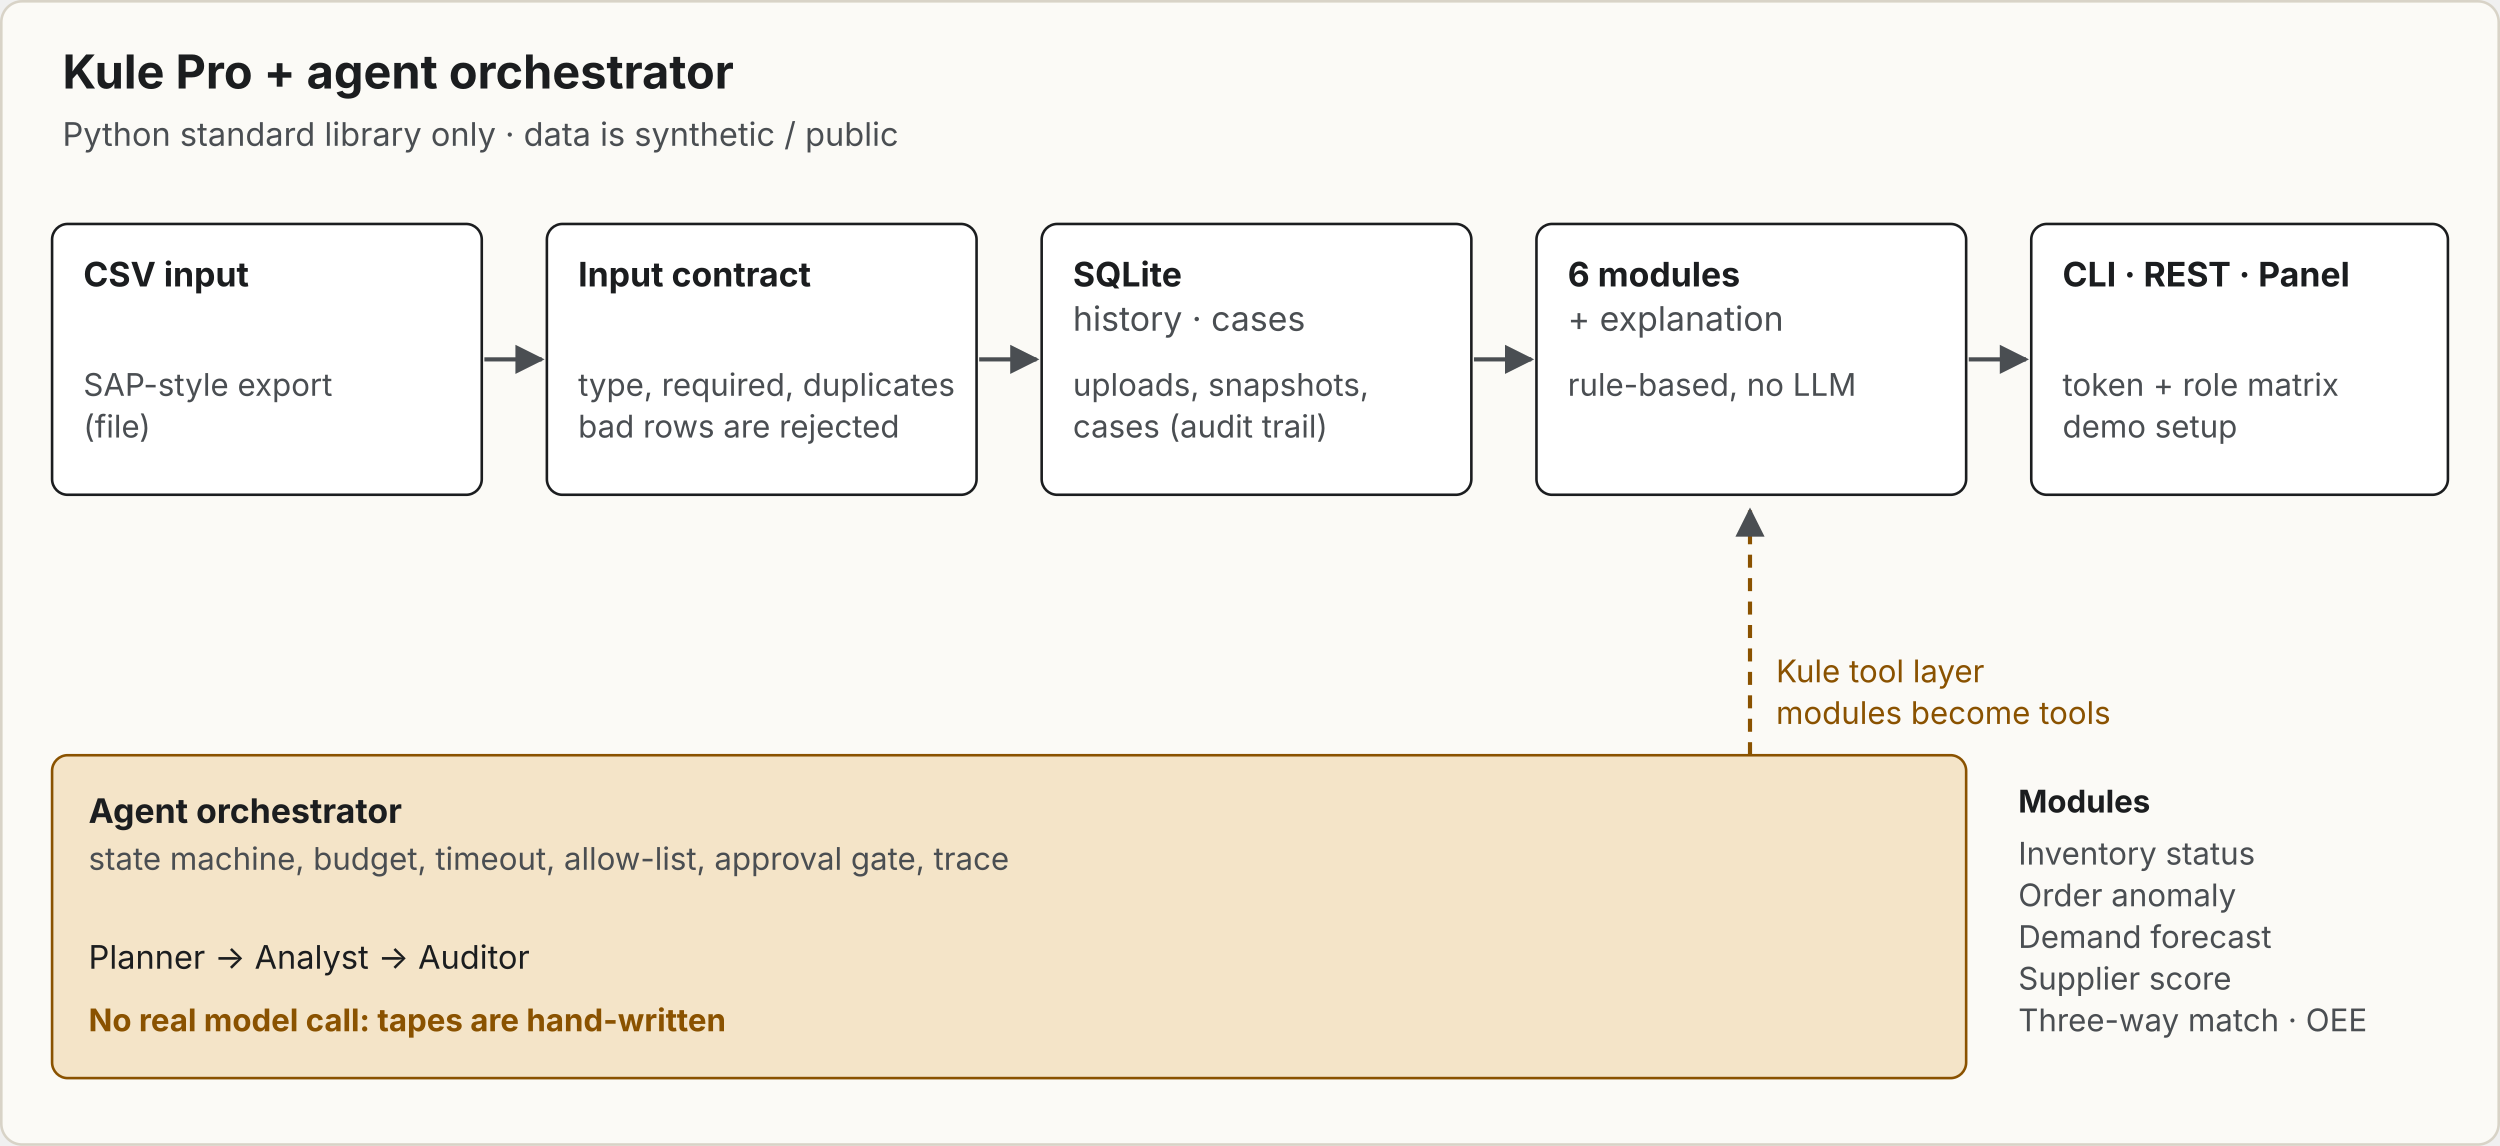
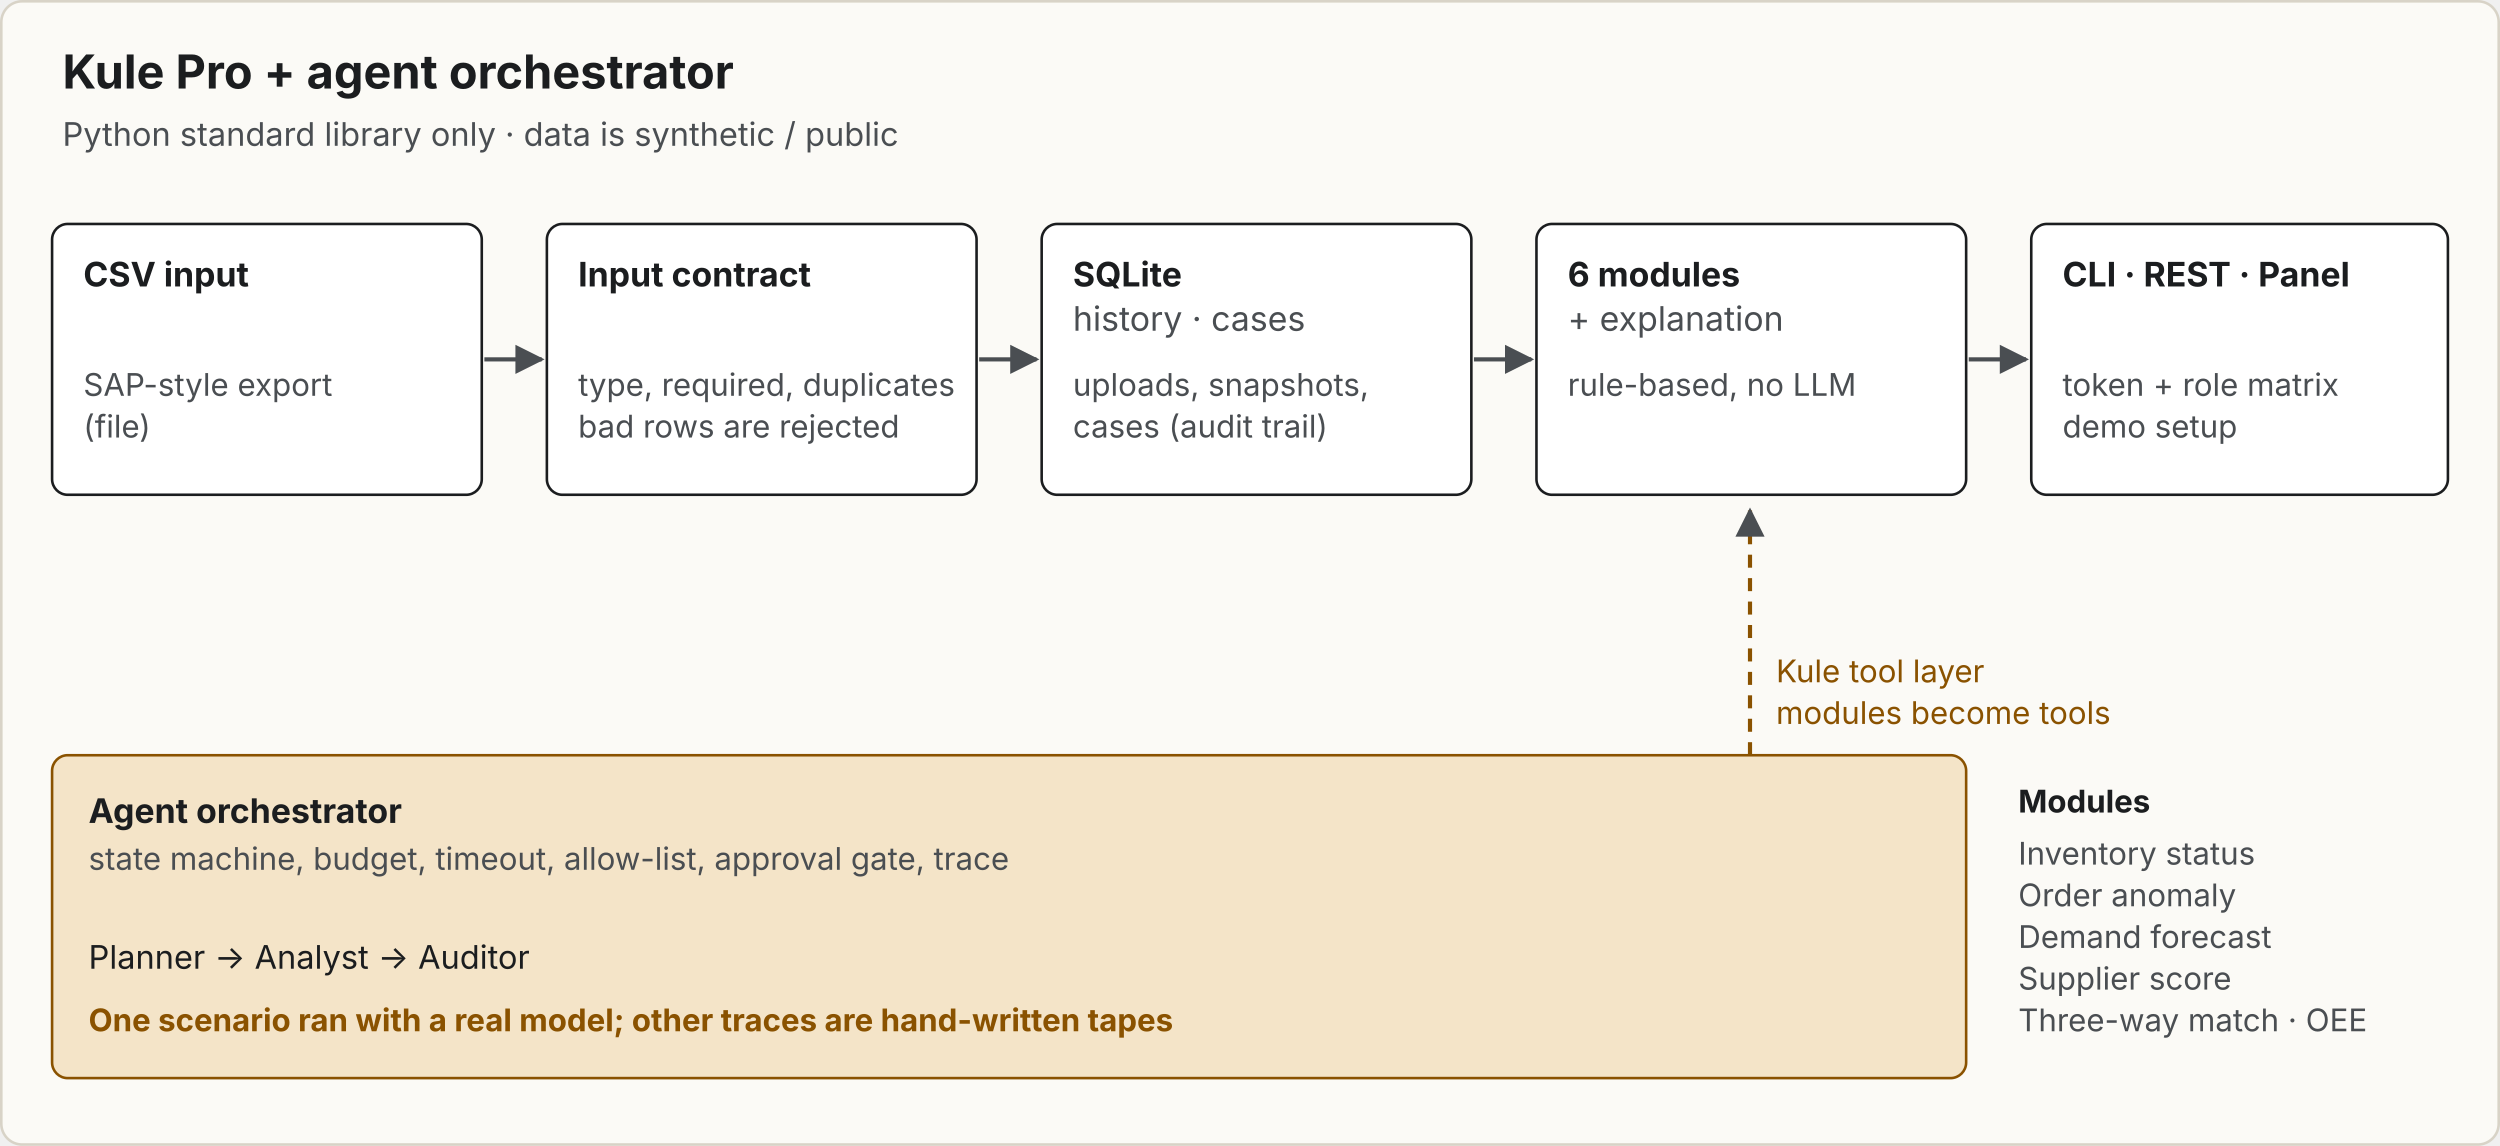
<svg xmlns="http://www.w3.org/2000/svg" viewBox="0 0 960 440" role="img" aria-labelledby="t d" font-family="system-ui,-apple-system,Segoe UI,sans-serif">
  <defs>
    <marker id="a" viewBox="0 0 10 10" refX="9" refY="5" markerWidth="7" markerHeight="7" orient="auto-start-reverse">
      <path d="M0 0L10 5L0 10z" fill="#4a4e52" />
    </marker>
  </defs>
  <rect x="0.5" y="0.5" width="959" height="439" rx="8" fill="#fbfaf6" stroke="#d8d3c7" />
  <text x="24" y="34" font-size="18" font-weight="700" fill="#1b1d1f">Kule Pro + agent orchestrator</text>
  <text x="24" y="56" font-size="12.5" fill="#4a4e52">Python standard library only · data is synthetic / public</text>
  <g font-size="13" fill="#1b1d1f">
    <rect x="20" y="86" width="165" height="104" rx="6" fill="#fff" stroke="#1b1d1f" />
    <text x="32" y="110" font-weight="700">CSV input</text>
    <text x="32" y="152" font-size="12" fill="#4a4e52">SAP-style export</text>
    <text x="32" y="168" font-size="12" fill="#4a4e52">(file)</text>
    <rect x="210" y="86" width="165" height="104" rx="6" fill="#fff" stroke="#1b1d1f" />
    <text x="222" y="110" font-weight="700">Input contract</text>
    <text x="222" y="152" font-size="12" fill="#4a4e52">type, required, duplicates</text>
    <text x="222" y="168" font-size="12" fill="#4a4e52">bad rows are rejected</text>
    <rect x="400" y="86" width="165" height="104" rx="6" fill="#fff" stroke="#1b1d1f" />
    <text x="412" y="110" font-weight="700">SQLite</text>
    <text x="412" y="127" fill="#4a4e52">history · cases</text>
    <text x="412" y="152" font-size="12" fill="#4a4e52">uploads, snapshots,</text>
    <text x="412" y="168" font-size="12" fill="#4a4e52">cases (audit trail)</text>
    <rect x="590" y="86" width="165" height="104" rx="6" fill="#fff" stroke="#1b1d1f" />
    <text x="602" y="110" font-weight="700">6 modules</text>
    <text x="602" y="127" fill="#4a4e52">+ explanation</text>
    <text x="602" y="152" font-size="12" fill="#4a4e52">rule-based, no LLM</text>
    <rect x="780" y="86" width="160" height="104" rx="6" fill="#fff" stroke="#1b1d1f" />
    <text x="792" y="110" font-weight="700">CLI · REST · Panel</text>
    <text x="792" y="152" font-size="12" fill="#4a4e52">token + role matrix</text>
    <text x="792" y="168" font-size="12" fill="#4a4e52">demo setup</text>
  </g>
  <g stroke="#4a4e52" stroke-width="1.6" marker-end="url(#a)" fill="none">
    <path d="M186 138H208" />
    <path d="M376 138H398" />
    <path d="M566 138H588" />
    <path d="M756 138H778" />
  </g>
  <g font-size="12" fill="#4a4e52">
    <text x="775" y="312" font-weight="700" fill="#1b1d1f">Modules</text>
    <text x="775" y="332">Inventory status</text>
    <text x="775" y="348">Order anomaly</text>
    <text x="775" y="364">Demand forecast</text>
    <text x="775" y="380">Supplier score</text>
    <text x="775" y="396">Three-way match · OEE</text>
  </g>
  <g font-size="13" fill="#1b1d1f">
    <rect x="20" y="290" width="735" height="124" rx="6" fill="#f4e4c8" stroke="#8a5200" />
    <text x="34" y="316" font-weight="700">Agent orchestrator</text>
    <text x="34" y="334" font-size="12" fill="#4a4e52">state machine, budget, timeout, allow-list, approval gate, trace</text>
    <text x="34" y="372" font-size="12.5">Planner → Analyst → Auditor</text>
-     <text x="34" y="396" font-size="12" fill="#8a5200" font-weight="700">No real model call: tapes are hand-written</text>
+     <text x="34" y="396" font-size="12" fill="#8a5200" font-weight="700">One scenario ran with a real model; other traces are hand-written tapes</text>
  </g>
  <path d="M672 290V196" stroke="#8a5200" stroke-width="1.6" stroke-dasharray="5 4" marker-end="url(#a)" fill="none" />
  <text x="682" y="262" font-size="12" fill="#8a5200">Kule tool layer</text>
  <text x="682" y="278" font-size="12" fill="#8a5200">modules become tools</text>
</svg>
